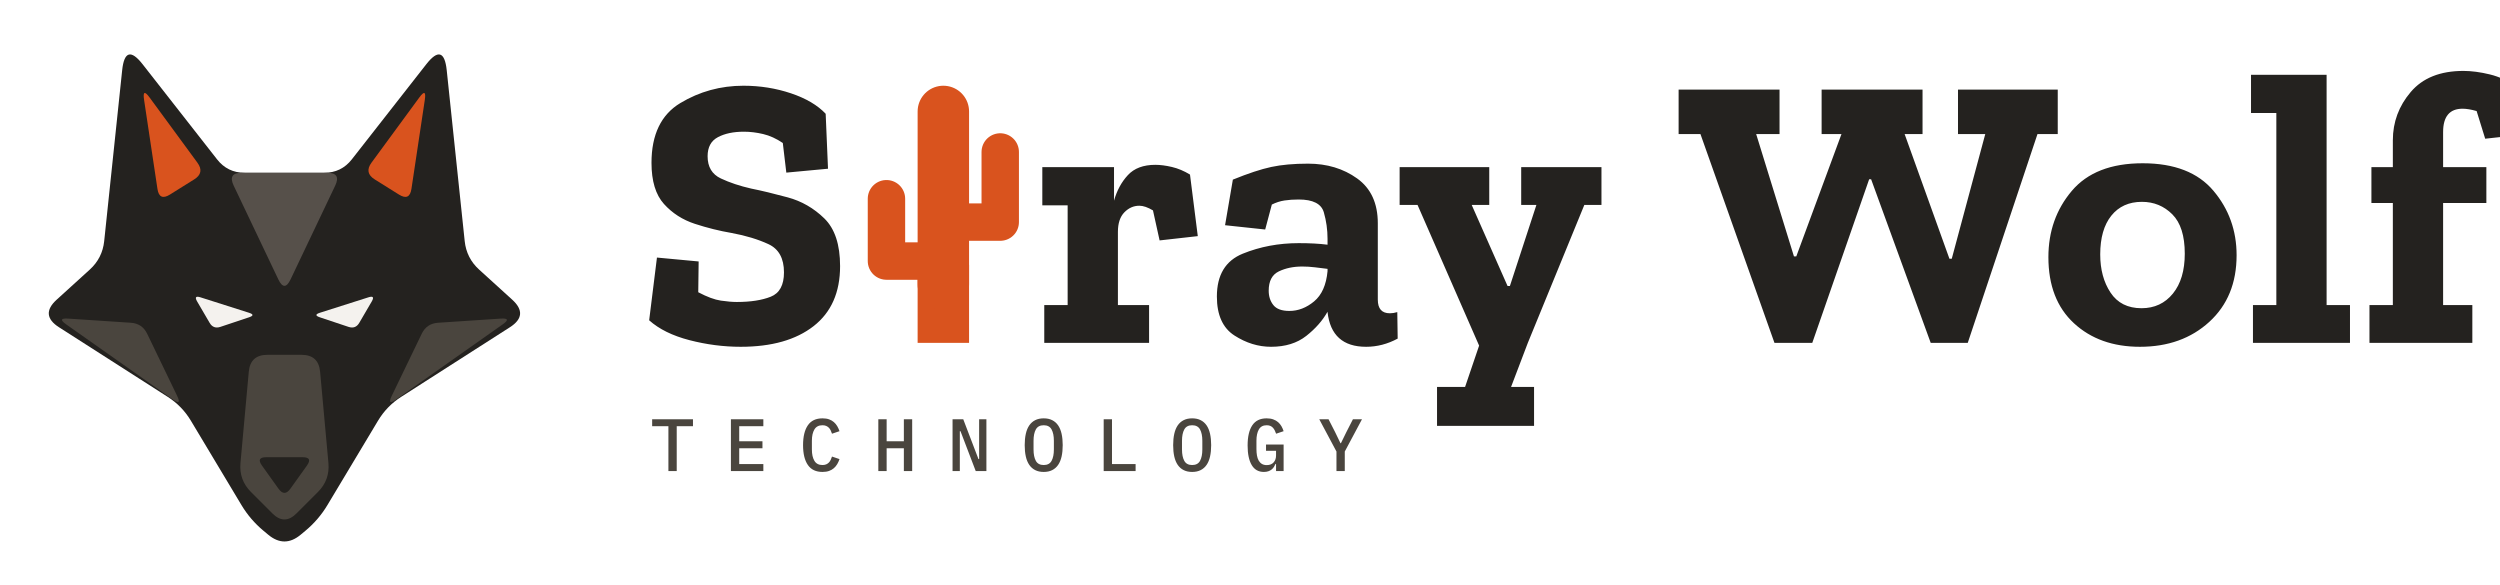
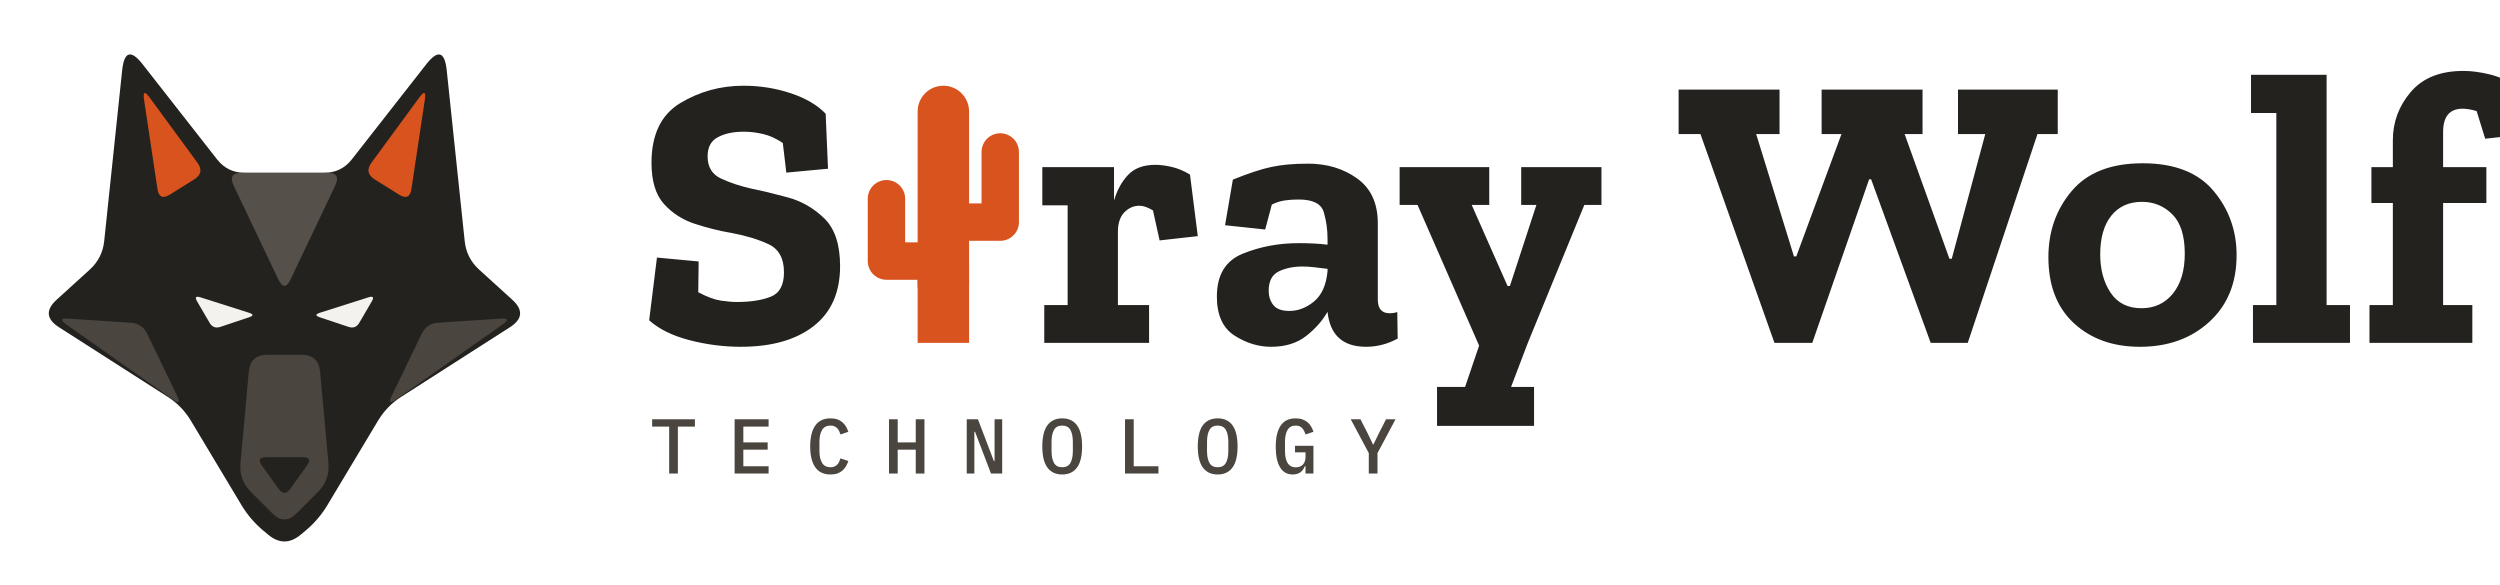
<svg xmlns="http://www.w3.org/2000/svg" viewBox="0 0 641.6 150">
  <g transform="translate(0,2) scale(0.73)">
    <path fill="#24221F" d="M50.16 19.88 L76.30 53.27 Q80.00 58.00 86.00 58.00 L114.00 58.00 Q120.00 58.00 123.70 53.27 L149.84 19.88 Q156.00 12.00 157.05 21.95 L163.37 82.03 Q164.00 88.00 168.44 92.04 L180.08 102.62 Q186.00 108.00 179.26 112.31 L141.05 136.77 Q136.00 140.00 132.91 145.14 L115.09 174.86 Q112.00 180.00 107.39 183.84 L105.71 185.24 Q100.00 190.00 94.29 185.24 L92.61 183.84 Q88.00 180.00 84.91 174.86 L67.09 145.14 Q64.00 140.00 58.95 136.77 L20.74 112.31 Q14.00 108.00 19.92 102.62 L31.56 92.04 Q36.00 88.00 36.63 82.03 L42.95 21.95 Q44.00 12.00 50.16 19.88Z" />
    <path fill="#D9531E" d="M52.60 31.55 L69.40 54.45 Q72.00 58.00 68.27 60.33 L59.73 65.67 Q56.00 68.00 55.35 63.65 L50.65 32.35 Q50.00 28.00 52.60 31.55Z" />
    <path fill="#D9531E" d="M147.40 31.55 L130.60 54.45 Q128.00 58.00 131.73 60.33 L140.27 65.67 Q144.00 68.00 144.65 63.65 L149.35 32.35 Q150.00 28.00 147.40 31.55Z" />
    <path fill="#56504A" d="M85.00 58.00 L115.00 58.00 Q120.00 58.00 117.85 62.51 L102.15 95.49 Q100.00 100.00 97.85 95.49 L82.15 62.51 Q80.00 58.00 85.00 58.00Z" />
    <path fill="#4A453E" d="M23.27 111.30 L60.73 137.70 Q64.00 140.00 62.26 136.40 L51.74 114.60 Q50.00 111.00 46.01 110.73 L23.99 109.27 Q20.00 109.00 23.27 111.30Z" />
    <path fill="#4A453E" d="M176.73 111.30 L139.27 137.70 Q136.00 140.00 137.74 136.40 L148.26 114.60 Q150.00 111.00 153.99 110.73 L176.01 109.27 Q180.00 109.00 176.73 111.30Z" />
    <path fill="#4A453E" d="M94.00 122.00 L106.00 122.00 Q112.00 122.00 112.54 127.98 L115.46 160.02 Q116.00 166.00 111.76 170.24 L104.24 177.76 Q100.00 182.00 95.76 177.76 L88.24 170.24 Q84.00 166.00 84.54 160.02 L87.46 127.98 Q88.00 122.00 94.00 122.00Z" />
    <path fill="#F4F2EE" d="M70.48 101.79 L87.52 107.21 Q90.00 108.00 87.53 108.82 L77.47 112.18 Q75.00 113.00 73.69 110.75 L69.31 103.25 Q68.00 101.00 70.48 101.79Z" />
    <path fill="#F4F2EE" d="M129.52 101.79 L112.48 107.21 Q110.00 108.00 112.47 108.82 L122.53 112.18 Q125.00 113.00 126.31 110.75 L130.69 103.25 Q132.00 101.00 129.52 101.79Z" />
    <path fill="#24221F" d="M93.60 158.00 L106.40 158.00 Q110.00 158.00 107.91 160.93 L102.09 169.07 Q100.00 172.00 97.91 169.07 L92.09 160.93 Q90.00 158.00 93.60 158.00Z" />
  </g>
  <path fill="#24221F" d="M215.6 68.3Q215.6 78.4 208.8 83.7Q202.0 89.0 190.1 89.0Q183.5 89.0 176.95 87.3Q170.4 85.6 166.6 82.2L168.6 66.1L179.3 67.1L179.2 75.0Q182.6 76.8 185.0 77.15Q187.4 77.5 189.1 77.5Q194.4 77.5 197.8 76.15Q201.2 74.8 201.2 69.9Q201.2 64.5 197.2 62.65Q193.2 60.8 187.8 59.8Q183.1 59.0 178.35 57.45Q173.6 55.9 170.4 52.35Q167.2 48.8 167.2 41.8Q167.2 30.9 174.6 26.45Q182.0 22.0 190.8 22.0Q197.2 22.0 203.0 23.95Q208.8 25.9 211.9 29.2L212.5 43.3L201.8 44.3L200.9 36.7Q198.4 35.0 195.85 34.4Q193.3 33.8 190.9 33.8Q186.9 33.8 184.25 35.2Q181.6 36.6 181.6 40.1Q181.6 44.2 185.0 45.8Q188.4 47.4 192.8 48.4Q196.8 49.2 202.15 50.65Q207.5 52.1 211.55 56.05Q215.6 60.0 215.6 68.3Z M296.5 42.3Q298.4 42.3 300.75 42.85Q303.1 43.4 305.4 44.8L307.4 60.6L297.6 61.7L295.9 54.0Q293.9 52.8 292.4 52.8Q290.2 52.8 288.55 54.5Q286.9 56.2 286.9 59.5V78.3H294.9V88.0H268.0V78.3H274.0V52.7H267.5V42.9H285.9V51.5Q287.0 47.6 289.45 44.95Q291.9 42.3 296.5 42.3Z M316.4 46.1Q322.3 43.7 326.25 42.85Q330.2 42.0 335.7 42.0Q343.0 42.0 348.3 45.8Q353.6 49.6 353.6 57.3V76.9Q353.6 80.4 356.7 80.4Q357.6 80.4 358.6 80.1L358.7 86.9Q354.8 89.0 350.6 89.0Q341.7 89.0 340.7 80.1V80.0Q338.8 83.4 335.25 86.2Q331.7 89.0 326.2 89.0Q321.3 89.0 316.8 86.1Q312.3 83.2 312.3 76.1Q312.3 67.8 318.95 65.1Q325.6 62.4 333.3 62.4Q337.6 62.4 340.7 62.8V61.3Q340.7 57.8 339.75 54.5Q338.8 51.2 333.3 51.2Q331.3 51.2 329.65 51.45Q328.0 51.7 326.4 52.5L324.7 58.9L314.4 57.8ZM340.7 69.6V69.0Q339.1 68.8 337.45 68.6Q335.8 68.4 334.2 68.4Q330.8 68.4 328.2 69.65Q325.6 70.9 325.6 74.6Q325.6 76.8 326.8 78.3Q328.0 79.8 330.9 79.8Q334.3 79.8 337.25 77.35Q340.2 74.9 340.7 69.6Z M411 52.6H406.6L392.1 88.0L387.8 99.3H393.7V109.3H368.8V99.3H376L379.6 88.7L363.8 52.6H359.2V42.9H382.2V52.6H377.7L386.9 73.4H387.5L394.3 52.6H390.4V42.9H411Z M528.1 34.4H522.9L505 88.0H495.5L480.2 46.0H479.7L465.1 88.0H455.4L436.4 34.4H430.8V23.0H456.7V34.4H450.7L460.4 65.8H461L472.6 34.4H467.5V23.0H493.4V34.4H488.8L500.3 66.4H500.9L509.5 34.4H502.5V23.0H528.1Z M574.0 65.5Q574.0 76.2 567.0 82.6Q560.0 89.0 549.2 89.0Q538.8 89.0 532.25 82.95Q525.7 76.9 525.7 66.0Q525.7 56.1 531.7 49.0Q537.7 41.9 549.9 41.9Q562.1 41.9 568.05 48.95Q574.0 56.0 574.0 65.5ZM560.7 65.1Q560.7 58.2 557.5 55.0Q554.3 51.8 549.7 51.8Q544.7 51.8 541.85 55.35Q539.0 58.9 539.0 65.3Q539.0 71.1 541.65 75.1Q544.3 79.1 549.6 79.1Q554.6 79.1 557.65 75.35Q560.7 71.6 560.7 65.1Z M603.1 88.0H578.2V78.3H584.2V29.0H577.7V19.2H597.1V78.3H603.1Z M632.2 18.2Q635.3 18.2 639.0 19.1Q642.7 20.0 645.8 22.3L647.8 34.5L637.8 35.6L635.6 28.5Q633.5 27.9 632 27.9Q627 27.9 627 33.9V42.9H638.1V52.1H627V78.3H634.5V88.0H608.1V78.3H614.1V52.1H608.6V42.9H614.1V36.0Q614.1 29.0 618.7 23.6Q623.3 18.2 632.2 18.2Z" />
  <g fill="none" stroke="#D9531E" stroke-linejoin="round">
    <path d="M242.1 88 V68" stroke-width="13.2" stroke-linecap="butt" />
    <path d="M242.1 73 V28.6" stroke-width="13.2" stroke-linecap="round" />
    <path d="M242.1 67 H227.5 V51" stroke-width="9.6" stroke-linecap="round" />
    <path d="M242.1 57 H256.7 V39" stroke-width="9.6" stroke-linecap="round" />
  </g>
-   <g data-tech="1.27" transform="translate(167.4 107.3) scale(1.27) translate(-167.4 -107.3)">
+   <g data-tech="1.33" transform="translate(167.4 107.3) scale(1.33) translate(-167.4 -107.3)">
    <path fill="#4A453E" d="M172.34 108.94V118.0H170.66V108.94H167.375V107.53H175.625V108.94Z M183.29 118.0V107.53H189.845V108.94H184.97V111.985H189.665V113.395H184.97V116.59H189.845V118.0Z M201.8 118.18Q199.805 118.18 198.838 116.77Q197.87 115.36 197.87 112.765Q197.87 110.17 198.838 108.76Q199.805 107.35 201.8 107.35Q202.565 107.35 203.127 107.552Q203.69 107.755 204.095 108.108Q204.5 108.46 204.778 108.933Q205.055 109.405 205.235 109.945L203.72 110.455Q203.6 110.095 203.45 109.78Q203.3 109.465 203.075 109.24Q202.85 109.015 202.543 108.88Q202.235 108.745 201.785 108.745Q200.675 108.745 200.165 109.593Q199.655 110.44 199.655 111.88V113.65Q199.655 115.09 200.165 115.938Q200.675 116.785 201.785 116.785Q202.235 116.785 202.543 116.65Q202.85 116.515 203.075 116.29Q203.3 116.065 203.45 115.75Q203.6 115.435 203.72 115.075L205.235 115.585Q205.055 116.125 204.778 116.597Q204.5 117.07 204.095 117.422Q203.69 117.775 203.127 117.978Q202.565 118.18 201.8 118.18Z M218.24 113.395H214.76V118.0H213.08V107.53H214.76V111.985H218.24V107.53H219.92V118.0H218.24Z M229.685 109.945H229.55V118.0H228.08V107.53H230.24L233.315 115.585H233.45V107.53H234.92V118.0H232.76Z M246.5 118.18Q245.51 118.18 244.782 117.812Q244.055 117.445 243.583 116.755Q243.11 116.065 242.885 115.06Q242.66 114.055 242.66 112.765Q242.66 111.49 242.885 110.477Q243.11 109.465 243.583 108.775Q244.055 108.085 244.782 107.718Q245.51 107.35 246.5 107.35Q247.49 107.35 248.218 107.718Q248.945 108.085 249.417 108.775Q249.89 109.465 250.115 110.477Q250.34 111.49 250.34 112.765Q250.34 114.055 250.115 115.06Q249.89 116.065 249.417 116.755Q248.945 117.445 248.218 117.812Q247.49 118.18 246.5 118.18ZM246.5 116.785Q247.625 116.785 248.09 115.938Q248.555 115.09 248.555 113.635V111.88Q248.555 110.44 248.09 109.593Q247.625 108.745 246.5 108.745Q245.375 108.745 244.91 109.593Q244.445 110.44 244.445 111.88V113.65Q244.445 115.09 244.91 115.938Q245.375 116.785 246.5 116.785Z M258.62 118.0V107.53H260.3V116.59H265.07V118.0Z M276.5 118.18Q275.51 118.18 274.783 117.812Q274.055 117.445 273.582 116.755Q273.11 116.065 272.885 115.06Q272.66 114.055 272.66 112.765Q272.66 111.49 272.885 110.477Q273.11 109.465 273.582 108.775Q274.055 108.085 274.783 107.718Q275.51 107.35 276.5 107.35Q277.49 107.35 278.217 107.718Q278.945 108.085 279.418 108.775Q279.89 109.465 280.115 110.477Q280.34 111.49 280.34 112.765Q280.34 114.055 280.115 115.06Q279.89 116.065 279.418 116.755Q278.945 117.445 278.217 117.812Q277.49 118.18 276.5 118.18ZM276.5 116.785Q277.625 116.785 278.09 115.938Q278.555 115.09 278.555 113.635V111.88Q278.555 110.44 278.09 109.593Q277.625 108.745 276.5 108.745Q275.375 108.745 274.91 109.593Q274.445 110.44 274.445 111.88V113.65Q274.445 115.09 274.91 115.938Q275.375 116.785 276.5 116.785Z M293.45 116.56H293.345Q293.21 116.875 293.022 117.167Q292.835 117.46 292.558 117.685Q292.28 117.91 291.89 118.045Q291.5 118.18 290.99 118.18Q289.355 118.18 288.53 116.785Q287.705 115.39 287.705 112.84Q287.705 110.17 288.65 108.76Q289.595 107.35 291.545 107.35Q292.31 107.35 292.887 107.56Q293.465 107.77 293.87 108.123Q294.275 108.475 294.545 108.947Q294.815 109.42 294.98 109.945L293.465 110.455Q293.345 110.11 293.195 109.803Q293.045 109.495 292.827 109.255Q292.61 109.015 292.303 108.88Q291.995 108.745 291.56 108.745Q290.465 108.745 289.977 109.593Q289.49 110.44 289.49 111.88V113.545Q289.49 114.265 289.595 114.865Q289.7 115.465 289.947 115.892Q290.195 116.32 290.592 116.56Q290.99 116.8 291.56 116.8Q292.475 116.8 292.962 116.252Q293.45 115.705 293.45 114.85V113.905H291.425V112.645H294.98V118.0H293.45Z M305.66 118.0V114.055L302.18 107.53H304.055L305.39 110.14L306.47 112.375H306.56L307.655 110.14L308.99 107.53H310.82L307.34 114.055V118.0Z" />
  </g>
</svg>
